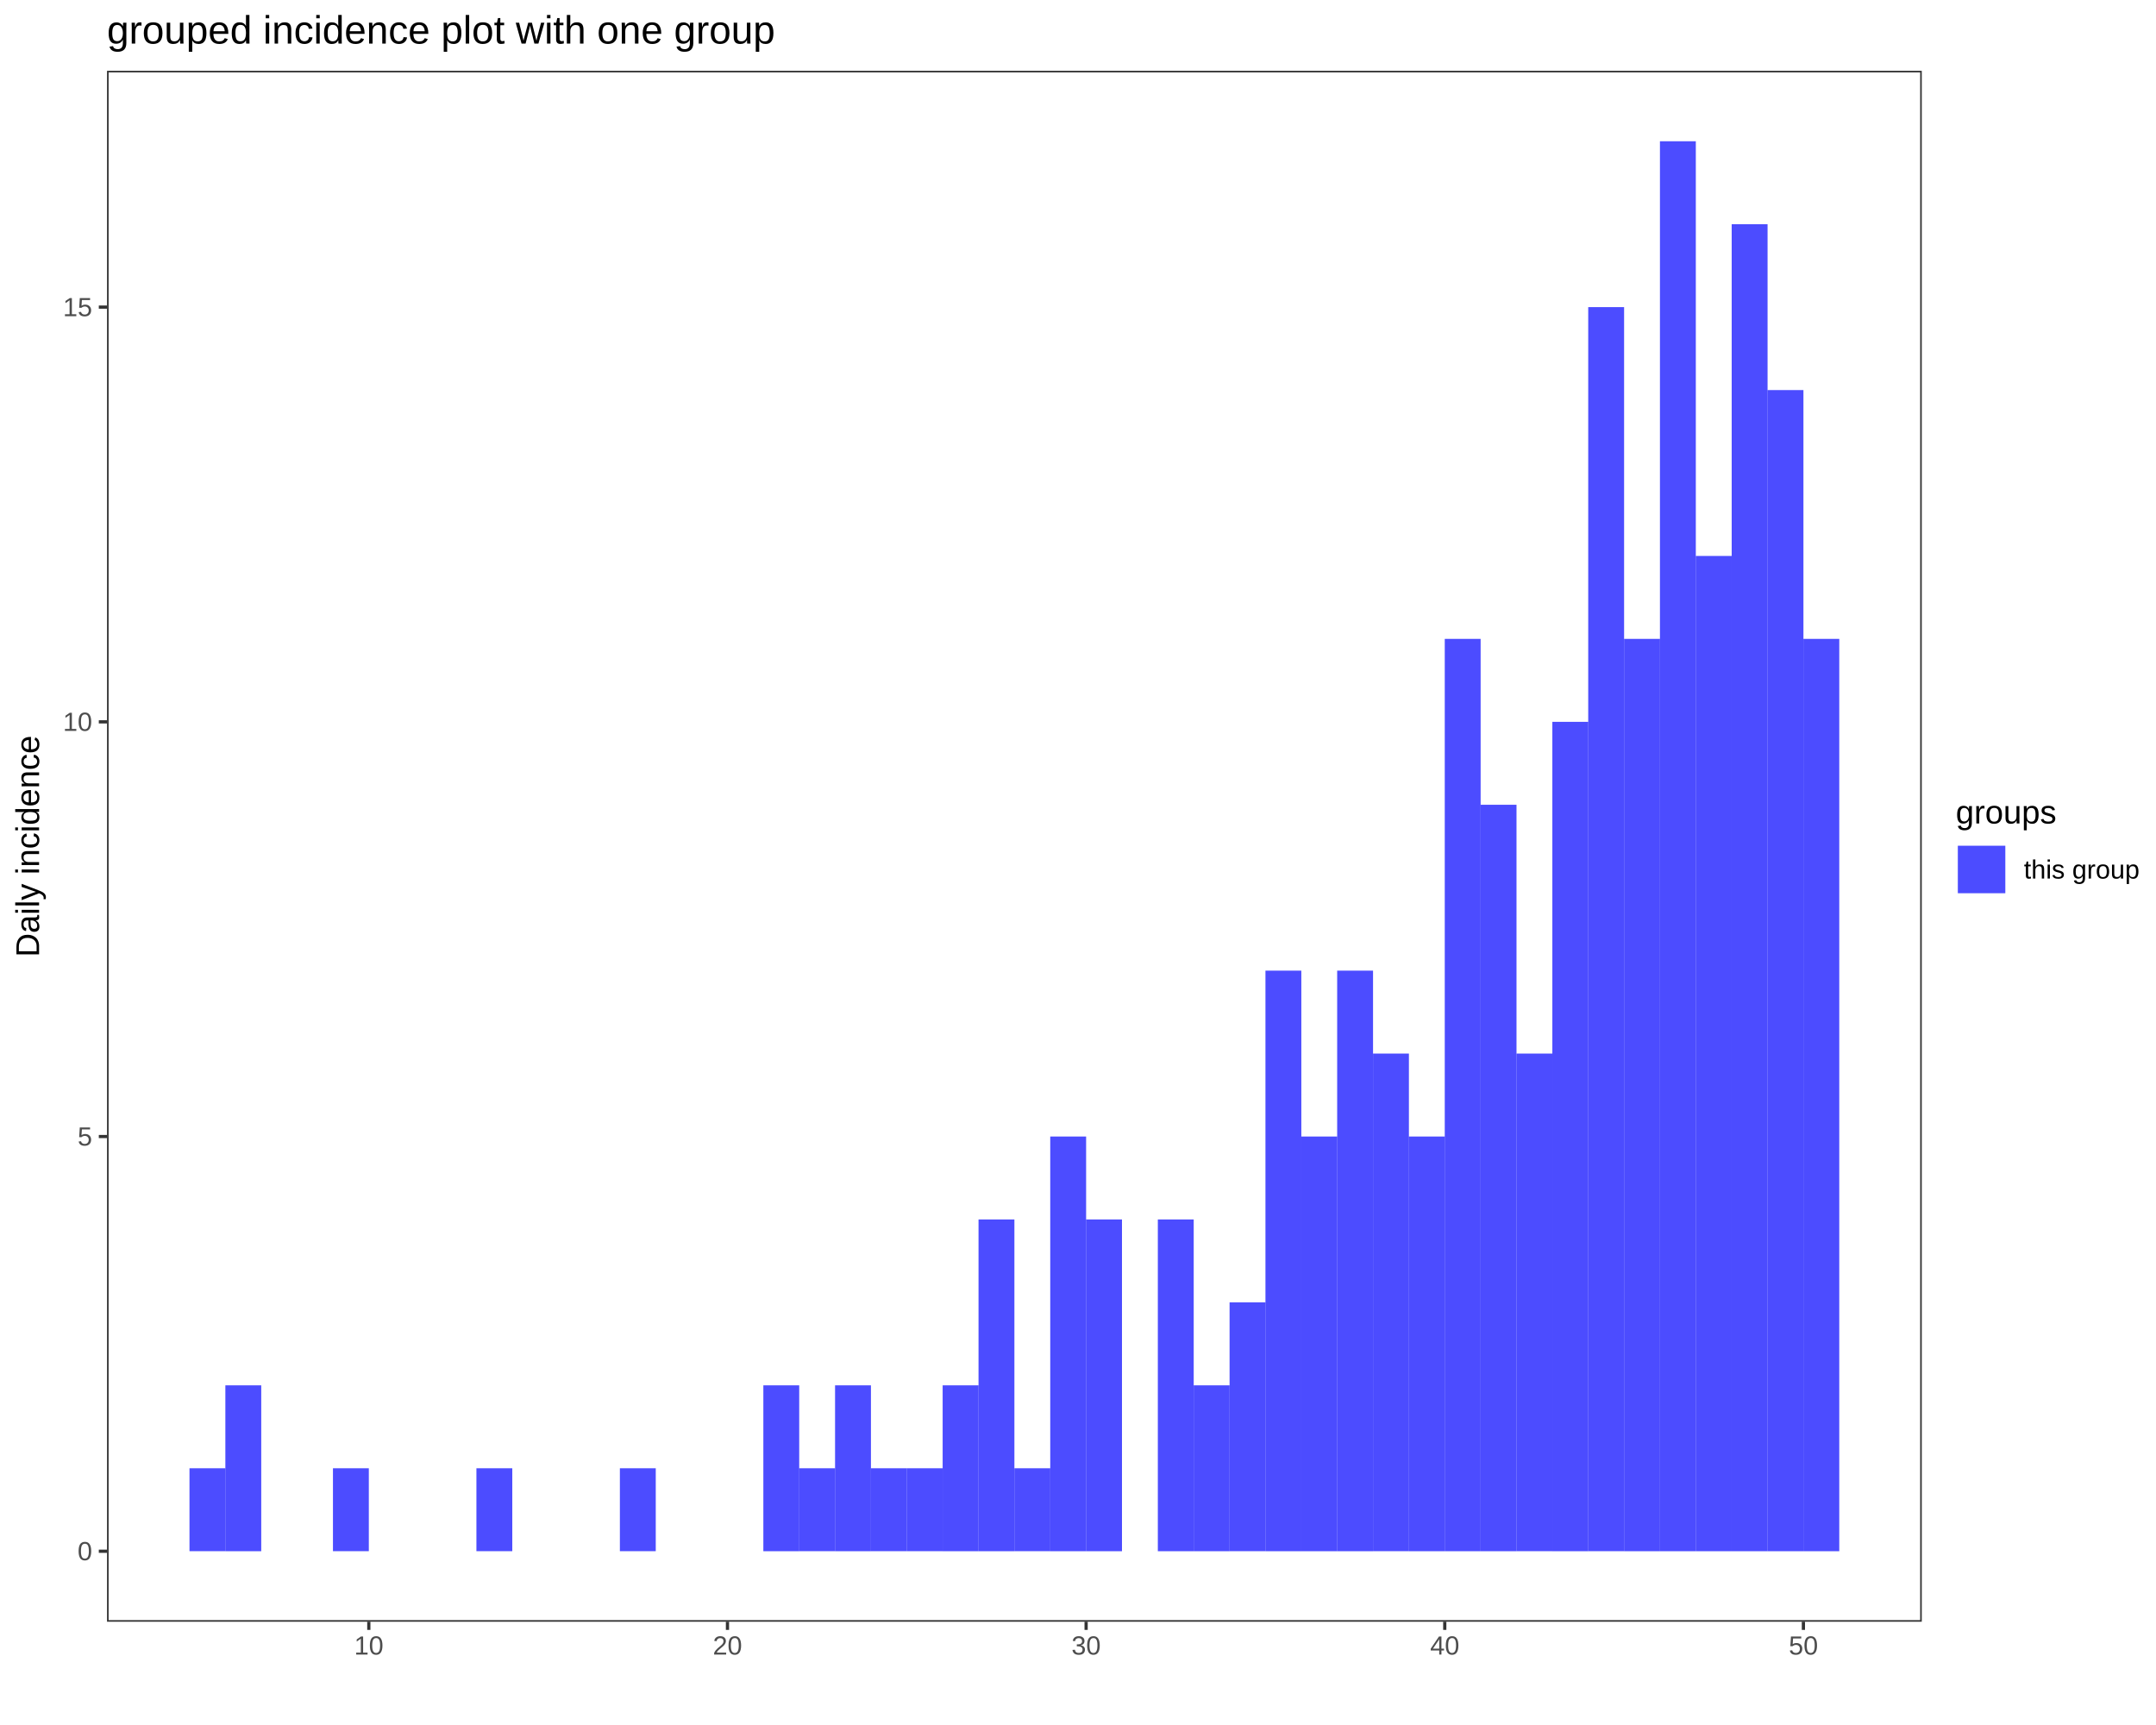
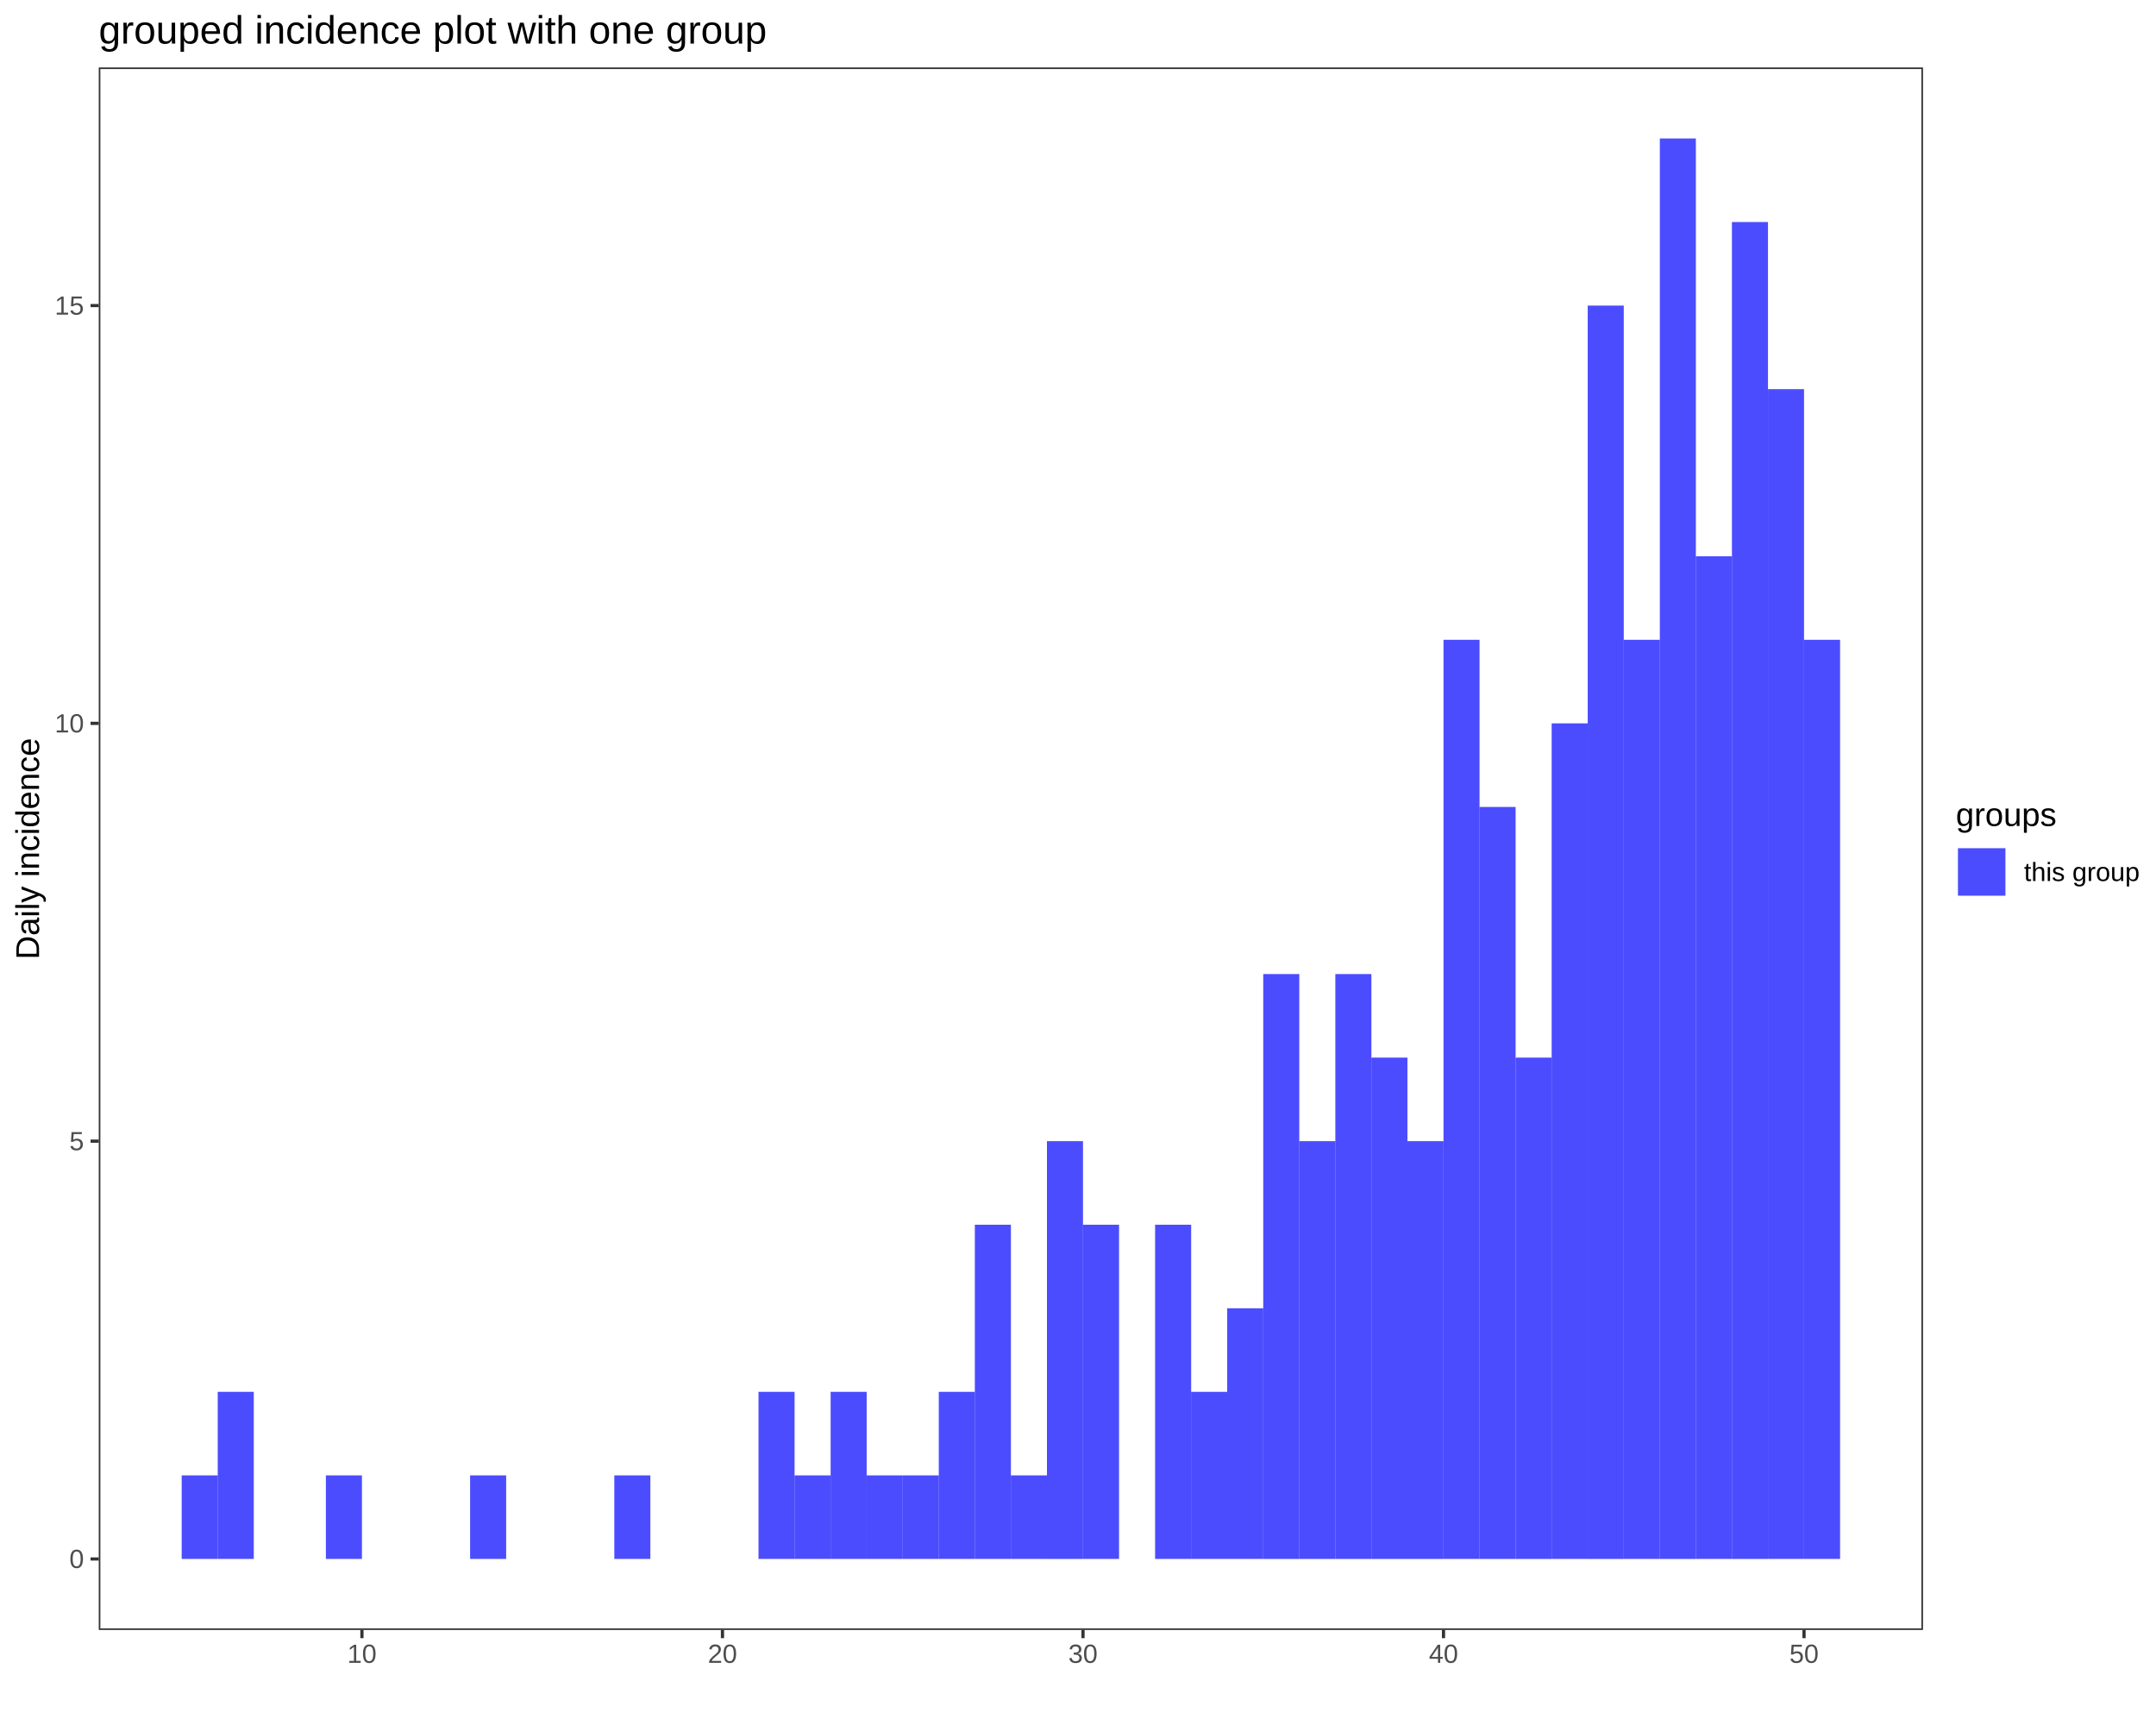
<svg xmlns="http://www.w3.org/2000/svg" viewBox="0 0 720.00 576.00">
  <defs>
    <style type="text/css">
-     line, polyline, path, rect, circle {
+     line, polyline, polygon, path, rect, circle {
      fill: none;
      stroke: #000000;
      stroke-linecap: round;
      stroke-linejoin: round;
      stroke-miterlimit: 10.00;
    }
  </style>
  </defs>
  <rect width="100%" height="100%" style="stroke: none; fill: #FFFFFF;" />
  <rect x="0.00" y="0.00" width="720.00" height="576.00" style="stroke-width: 1.07; stroke: #FFFFFF; fill: #FFFFFF;" />
  <defs>
-     <clipPath id="cpMzUuNzM2OHw2NDEuNzc2fDU0MS41MDd8MjMuNjI2NQ==">
-       <rect x="35.74" y="23.63" width="606.04" height="517.88" />
+     <clipPath id="cpMzIuOTh8NjQyLjE5fDU0NC4yN3wyMi41Mg==">
+       <rect x="32.98" y="22.52" width="609.21" height="521.75" />
    </clipPath>
  </defs>
-   <rect x="35.74" y="23.63" width="606.04" height="517.88" style="stroke-width: 1.07; stroke: none; fill: #FFFFFF;" clip-path="url(#cpMzUuNzM2OHw2NDEuNzc2fDU0MS41MDd8MjMuNjI2NQ==)" />
-   <rect x="63.28" y="490.27" width="11.98" height="27.69" style="stroke-width: 1.07; stroke: none; stroke-linecap: butt; fill: #0000FF; fill-opacity: 0.70;" clip-path="url(#cpMzUuNzM2OHw2NDEuNzc2fDU0MS41MDd8MjMuNjI2NQ==)" />
-   <rect x="75.26" y="462.58" width="11.98" height="55.39" style="stroke-width: 1.07; stroke: none; stroke-linecap: butt; fill: #0000FF; fill-opacity: 0.70;" clip-path="url(#cpMzUuNzM2OHw2NDEuNzc2fDU0MS41MDd8MjMuNjI2NQ==)" />
-   <rect x="87.24" y="517.97" width="11.98" height="0.00" style="stroke-width: 1.07; stroke: none; stroke-linecap: butt; fill: #0000FF; fill-opacity: 0.70;" clip-path="url(#cpMzUuNzM2OHw2NDEuNzc2fDU0MS41MDd8MjMuNjI2NQ==)" />
-   <rect x="99.22" y="517.97" width="11.98" height="0.00" style="stroke-width: 1.07; stroke: none; stroke-linecap: butt; fill: #0000FF; fill-opacity: 0.70;" clip-path="url(#cpMzUuNzM2OHw2NDEuNzc2fDU0MS41MDd8MjMuNjI2NQ==)" />
-   <rect x="111.19" y="490.27" width="11.98" height="27.69" style="stroke-width: 1.07; stroke: none; stroke-linecap: butt; fill: #0000FF; fill-opacity: 0.70;" clip-path="url(#cpMzUuNzM2OHw2NDEuNzc2fDU0MS41MDd8MjMuNjI2NQ==)" />
-   <rect x="123.17" y="517.97" width="11.98" height="0.00" style="stroke-width: 1.07; stroke: none; stroke-linecap: butt; fill: #0000FF; fill-opacity: 0.70;" clip-path="url(#cpMzUuNzM2OHw2NDEuNzc2fDU0MS41MDd8MjMuNjI2NQ==)" />
-   <rect x="135.15" y="517.97" width="11.98" height="0.00" style="stroke-width: 1.07; stroke: none; stroke-linecap: butt; fill: #0000FF; fill-opacity: 0.70;" clip-path="url(#cpMzUuNzM2OHw2NDEuNzc2fDU0MS41MDd8MjMuNjI2NQ==)" />
-   <rect x="147.12" y="517.97" width="11.98" height="0.00" style="stroke-width: 1.07; stroke: none; stroke-linecap: butt; fill: #0000FF; fill-opacity: 0.70;" clip-path="url(#cpMzUuNzM2OHw2NDEuNzc2fDU0MS41MDd8MjMuNjI2NQ==)" />
-   <rect x="159.10" y="490.27" width="11.98" height="27.69" style="stroke-width: 1.07; stroke: none; stroke-linecap: butt; fill: #0000FF; fill-opacity: 0.70;" clip-path="url(#cpMzUuNzM2OHw2NDEuNzc2fDU0MS41MDd8MjMuNjI2NQ==)" />
-   <rect x="171.08" y="517.97" width="11.98" height="0.00" style="stroke-width: 1.07; stroke: none; stroke-linecap: butt; fill: #0000FF; fill-opacity: 0.70;" clip-path="url(#cpMzUuNzM2OHw2NDEuNzc2fDU0MS41MDd8MjMuNjI2NQ==)" />
-   <rect x="183.05" y="517.97" width="11.98" height="0.00" style="stroke-width: 1.07; stroke: none; stroke-linecap: butt; fill: #0000FF; fill-opacity: 0.70;" clip-path="url(#cpMzUuNzM2OHw2NDEuNzc2fDU0MS41MDd8MjMuNjI2NQ==)" />
-   <rect x="195.03" y="517.97" width="11.98" height="0.00" style="stroke-width: 1.07; stroke: none; stroke-linecap: butt; fill: #0000FF; fill-opacity: 0.70;" clip-path="url(#cpMzUuNzM2OHw2NDEuNzc2fDU0MS41MDd8MjMuNjI2NQ==)" />
-   <rect x="207.01" y="490.27" width="11.98" height="27.69" style="stroke-width: 1.07; stroke: none; stroke-linecap: butt; fill: #0000FF; fill-opacity: 0.70;" clip-path="url(#cpMzUuNzM2OHw2NDEuNzc2fDU0MS41MDd8MjMuNjI2NQ==)" />
-   <rect x="218.99" y="517.97" width="11.98" height="0.00" style="stroke-width: 1.07; stroke: none; stroke-linecap: butt; fill: #0000FF; fill-opacity: 0.70;" clip-path="url(#cpMzUuNzM2OHw2NDEuNzc2fDU0MS41MDd8MjMuNjI2NQ==)" />
-   <rect x="230.96" y="517.97" width="11.98" height="0.00" style="stroke-width: 1.07; stroke: none; stroke-linecap: butt; fill: #0000FF; fill-opacity: 0.70;" clip-path="url(#cpMzUuNzM2OHw2NDEuNzc2fDU0MS41MDd8MjMuNjI2NQ==)" />
-   <rect x="242.94" y="517.97" width="11.98" height="0.00" style="stroke-width: 1.07; stroke: none; stroke-linecap: butt; fill: #0000FF; fill-opacity: 0.70;" clip-path="url(#cpMzUuNzM2OHw2NDEuNzc2fDU0MS41MDd8MjMuNjI2NQ==)" />
-   <rect x="254.92" y="462.58" width="11.98" height="55.39" style="stroke-width: 1.07; stroke: none; stroke-linecap: butt; fill: #0000FF; fill-opacity: 0.70;" clip-path="url(#cpMzUuNzM2OHw2NDEuNzc2fDU0MS41MDd8MjMuNjI2NQ==)" />
-   <rect x="266.89" y="490.27" width="11.98" height="27.69" style="stroke-width: 1.07; stroke: none; stroke-linecap: butt; fill: #0000FF; fill-opacity: 0.70;" clip-path="url(#cpMzUuNzM2OHw2NDEuNzc2fDU0MS41MDd8MjMuNjI2NQ==)" />
-   <rect x="278.87" y="462.58" width="11.98" height="55.39" style="stroke-width: 1.07; stroke: none; stroke-linecap: butt; fill: #0000FF; fill-opacity: 0.70;" clip-path="url(#cpMzUuNzM2OHw2NDEuNzc2fDU0MS41MDd8MjMuNjI2NQ==)" />
-   <rect x="290.85" y="490.27" width="11.98" height="27.69" style="stroke-width: 1.07; stroke: none; stroke-linecap: butt; fill: #0000FF; fill-opacity: 0.70;" clip-path="url(#cpMzUuNzM2OHw2NDEuNzc2fDU0MS41MDd8MjMuNjI2NQ==)" />
-   <rect x="302.83" y="490.27" width="11.98" height="27.69" style="stroke-width: 1.07; stroke: none; stroke-linecap: butt; fill: #0000FF; fill-opacity: 0.70;" clip-path="url(#cpMzUuNzM2OHw2NDEuNzc2fDU0MS41MDd8MjMuNjI2NQ==)" />
-   <rect x="314.80" y="462.58" width="11.98" height="55.39" style="stroke-width: 1.07; stroke: none; stroke-linecap: butt; fill: #0000FF; fill-opacity: 0.70;" clip-path="url(#cpMzUuNzM2OHw2NDEuNzc2fDU0MS41MDd8MjMuNjI2NQ==)" />
-   <rect x="326.78" y="407.19" width="11.98" height="110.78" style="stroke-width: 1.07; stroke: none; stroke-linecap: butt; fill: #0000FF; fill-opacity: 0.70;" clip-path="url(#cpMzUuNzM2OHw2NDEuNzc2fDU0MS41MDd8MjMuNjI2NQ==)" />
-   <rect x="338.76" y="490.27" width="11.98" height="27.69" style="stroke-width: 1.07; stroke: none; stroke-linecap: butt; fill: #0000FF; fill-opacity: 0.70;" clip-path="url(#cpMzUuNzM2OHw2NDEuNzc2fDU0MS41MDd8MjMuNjI2NQ==)" />
-   <rect x="350.73" y="379.50" width="11.98" height="138.47" style="stroke-width: 1.07; stroke: none; stroke-linecap: butt; fill: #0000FF; fill-opacity: 0.70;" clip-path="url(#cpMzUuNzM2OHw2NDEuNzc2fDU0MS41MDd8MjMuNjI2NQ==)" />
-   <rect x="362.71" y="407.19" width="11.98" height="110.78" style="stroke-width: 1.07; stroke: none; stroke-linecap: butt; fill: #0000FF; fill-opacity: 0.70;" clip-path="url(#cpMzUuNzM2OHw2NDEuNzc2fDU0MS41MDd8MjMuNjI2NQ==)" />
-   <rect x="374.69" y="517.97" width="11.98" height="0.00" style="stroke-width: 1.07; stroke: none; stroke-linecap: butt; fill: #0000FF; fill-opacity: 0.70;" clip-path="url(#cpMzUuNzM2OHw2NDEuNzc2fDU0MS41MDd8MjMuNjI2NQ==)" />
-   <rect x="386.66" y="407.19" width="11.98" height="110.78" style="stroke-width: 1.07; stroke: none; stroke-linecap: butt; fill: #0000FF; fill-opacity: 0.70;" clip-path="url(#cpMzUuNzM2OHw2NDEuNzc2fDU0MS41MDd8MjMuNjI2NQ==)" />
-   <rect x="398.64" y="462.58" width="11.98" height="55.39" style="stroke-width: 1.07; stroke: none; stroke-linecap: butt; fill: #0000FF; fill-opacity: 0.70;" clip-path="url(#cpMzUuNzM2OHw2NDEuNzc2fDU0MS41MDd8MjMuNjI2NQ==)" />
-   <rect x="410.62" y="434.88" width="11.98" height="83.08" style="stroke-width: 1.07; stroke: none; stroke-linecap: butt; fill: #0000FF; fill-opacity: 0.70;" clip-path="url(#cpMzUuNzM2OHw2NDEuNzc2fDU0MS41MDd8MjMuNjI2NQ==)" />
-   <rect x="422.60" y="324.11" width="11.98" height="193.86" style="stroke-width: 1.07; stroke: none; stroke-linecap: butt; fill: #0000FF; fill-opacity: 0.70;" clip-path="url(#cpMzUuNzM2OHw2NDEuNzc2fDU0MS41MDd8MjMuNjI2NQ==)" />
-   <rect x="434.57" y="379.50" width="11.98" height="138.47" style="stroke-width: 1.07; stroke: none; stroke-linecap: butt; fill: #0000FF; fill-opacity: 0.70;" clip-path="url(#cpMzUuNzM2OHw2NDEuNzc2fDU0MS41MDd8MjMuNjI2NQ==)" />
-   <rect x="446.55" y="324.11" width="11.98" height="193.86" style="stroke-width: 1.07; stroke: none; stroke-linecap: butt; fill: #0000FF; fill-opacity: 0.70;" clip-path="url(#cpMzUuNzM2OHw2NDEuNzc2fDU0MS41MDd8MjMuNjI2NQ==)" />
-   <rect x="458.53" y="351.80" width="11.98" height="166.16" style="stroke-width: 1.07; stroke: none; stroke-linecap: butt; fill: #0000FF; fill-opacity: 0.70;" clip-path="url(#cpMzUuNzM2OHw2NDEuNzc2fDU0MS41MDd8MjMuNjI2NQ==)" />
-   <rect x="470.50" y="379.50" width="11.98" height="138.47" style="stroke-width: 1.07; stroke: none; stroke-linecap: butt; fill: #0000FF; fill-opacity: 0.70;" clip-path="url(#cpMzUuNzM2OHw2NDEuNzc2fDU0MS41MDd8MjMuNjI2NQ==)" />
-   <rect x="482.48" y="213.33" width="11.98" height="304.64" style="stroke-width: 1.07; stroke: none; stroke-linecap: butt; fill: #0000FF; fill-opacity: 0.70;" clip-path="url(#cpMzUuNzM2OHw2NDEuNzc2fDU0MS41MDd8MjMuNjI2NQ==)" />
-   <rect x="494.46" y="268.72" width="11.98" height="249.25" style="stroke-width: 1.07; stroke: none; stroke-linecap: butt; fill: #0000FF; fill-opacity: 0.70;" clip-path="url(#cpMzUuNzM2OHw2NDEuNzc2fDU0MS41MDd8MjMuNjI2NQ==)" />
-   <rect x="506.44" y="351.80" width="11.98" height="166.16" style="stroke-width: 1.07; stroke: none; stroke-linecap: butt; fill: #0000FF; fill-opacity: 0.70;" clip-path="url(#cpMzUuNzM2OHw2NDEuNzc2fDU0MS41MDd8MjMuNjI2NQ==)" />
-   <rect x="518.41" y="241.03" width="11.98" height="276.94" style="stroke-width: 1.07; stroke: none; stroke-linecap: butt; fill: #0000FF; fill-opacity: 0.70;" clip-path="url(#cpMzUuNzM2OHw2NDEuNzc2fDU0MS41MDd8MjMuNjI2NQ==)" />
-   <rect x="530.39" y="102.55" width="11.98" height="415.41" style="stroke-width: 1.07; stroke: none; stroke-linecap: butt; fill: #0000FF; fill-opacity: 0.70;" clip-path="url(#cpMzUuNzM2OHw2NDEuNzc2fDU0MS41MDd8MjMuNjI2NQ==)" />
-   <rect x="542.37" y="213.33" width="11.98" height="304.64" style="stroke-width: 1.07; stroke: none; stroke-linecap: butt; fill: #0000FF; fill-opacity: 0.70;" clip-path="url(#cpMzUuNzM2OHw2NDEuNzc2fDU0MS41MDd8MjMuNjI2NQ==)" />
-   <rect x="554.34" y="47.17" width="11.98" height="470.80" style="stroke-width: 1.07; stroke: none; stroke-linecap: butt; fill: #0000FF; fill-opacity: 0.70;" clip-path="url(#cpMzUuNzM2OHw2NDEuNzc2fDU0MS41MDd8MjMuNjI2NQ==)" />
-   <rect x="566.32" y="185.64" width="11.98" height="332.33" style="stroke-width: 1.07; stroke: none; stroke-linecap: butt; fill: #0000FF; fill-opacity: 0.70;" clip-path="url(#cpMzUuNzM2OHw2NDEuNzc2fDU0MS41MDd8MjMuNjI2NQ==)" />
-   <rect x="578.30" y="74.86" width="11.98" height="443.11" style="stroke-width: 1.07; stroke: none; stroke-linecap: butt; fill: #0000FF; fill-opacity: 0.70;" clip-path="url(#cpMzUuNzM2OHw2NDEuNzc2fDU0MS41MDd8MjMuNjI2NQ==)" />
-   <rect x="590.28" y="130.25" width="11.98" height="387.72" style="stroke-width: 1.07; stroke: none; stroke-linecap: butt; fill: #0000FF; fill-opacity: 0.70;" clip-path="url(#cpMzUuNzM2OHw2NDEuNzc2fDU0MS41MDd8MjMuNjI2NQ==)" />
-   <rect x="602.25" y="213.33" width="11.98" height="304.64" style="stroke-width: 1.07; stroke: none; stroke-linecap: butt; fill: #0000FF; fill-opacity: 0.70;" clip-path="url(#cpMzUuNzM2OHw2NDEuNzc2fDU0MS41MDd8MjMuNjI2NQ==)" />
-   <rect x="35.74" y="23.63" width="606.04" height="517.88" style="stroke-width: 1.07; stroke: #333333;" clip-path="url(#cpMzUuNzM2OHw2NDEuNzc2fDU0MS41MDd8MjMuNjI2NQ==)" />
+   <rect x="32.98" y="22.52" width="609.21" height="521.75" style="stroke-width: 1.07; stroke: none; fill: #FFFFFF;" clip-path="url(#cpMzIuOTh8NjQyLjE5fDU0NC4yN3wyMi41Mg==)" />
+   <rect x="60.67" y="492.65" width="12.04" height="27.90" style="stroke-width: 1.07; stroke: none; stroke-linecap: butt; fill: #0000FF; fill-opacity: 0.70;" clip-path="url(#cpMzIuOTh8NjQyLjE5fDU0NC4yN3wyMi41Mg==)" />
+   <rect x="72.71" y="464.75" width="12.04" height="55.80" style="stroke-width: 1.07; stroke: none; stroke-linecap: butt; fill: #0000FF; fill-opacity: 0.70;" clip-path="url(#cpMzIuOTh8NjQyLjE5fDU0NC4yN3wyMi41Mg==)" />
+   <rect x="84.75" y="520.56" width="12.04" height="0.00" style="stroke-width: 1.07; stroke: none; stroke-linecap: butt; fill: #0000FF; fill-opacity: 0.70;" clip-path="url(#cpMzIuOTh8NjQyLjE5fDU0NC4yN3wyMi41Mg==)" />
+   <rect x="96.79" y="520.56" width="12.04" height="0.00" style="stroke-width: 1.07; stroke: none; stroke-linecap: butt; fill: #0000FF; fill-opacity: 0.70;" clip-path="url(#cpMzIuOTh8NjQyLjE5fDU0NC4yN3wyMi41Mg==)" />
+   <rect x="108.83" y="492.65" width="12.04" height="27.90" style="stroke-width: 1.07; stroke: none; stroke-linecap: butt; fill: #0000FF; fill-opacity: 0.70;" clip-path="url(#cpMzIuOTh8NjQyLjE5fDU0NC4yN3wyMi41Mg==)" />
+   <rect x="120.87" y="520.56" width="12.04" height="0.00" style="stroke-width: 1.07; stroke: none; stroke-linecap: butt; fill: #0000FF; fill-opacity: 0.70;" clip-path="url(#cpMzIuOTh8NjQyLjE5fDU0NC4yN3wyMi41Mg==)" />
+   <rect x="132.91" y="520.56" width="12.04" height="0.00" style="stroke-width: 1.07; stroke: none; stroke-linecap: butt; fill: #0000FF; fill-opacity: 0.70;" clip-path="url(#cpMzIuOTh8NjQyLjE5fDU0NC4yN3wyMi41Mg==)" />
+   <rect x="144.95" y="520.56" width="12.04" height="0.00" style="stroke-width: 1.07; stroke: none; stroke-linecap: butt; fill: #0000FF; fill-opacity: 0.70;" clip-path="url(#cpMzIuOTh8NjQyLjE5fDU0NC4yN3wyMi41Mg==)" />
+   <rect x="156.99" y="492.65" width="12.04" height="27.90" style="stroke-width: 1.07; stroke: none; stroke-linecap: butt; fill: #0000FF; fill-opacity: 0.70;" clip-path="url(#cpMzIuOTh8NjQyLjE5fDU0NC4yN3wyMi41Mg==)" />
+   <rect x="169.03" y="520.56" width="12.04" height="0.00" style="stroke-width: 1.07; stroke: none; stroke-linecap: butt; fill: #0000FF; fill-opacity: 0.70;" clip-path="url(#cpMzIuOTh8NjQyLjE5fDU0NC4yN3wyMi41Mg==)" />
+   <rect x="181.07" y="520.56" width="12.04" height="0.00" style="stroke-width: 1.07; stroke: none; stroke-linecap: butt; fill: #0000FF; fill-opacity: 0.70;" clip-path="url(#cpMzIuOTh8NjQyLjE5fDU0NC4yN3wyMi41Mg==)" />
+   <rect x="193.11" y="520.56" width="12.04" height="0.00" style="stroke-width: 1.07; stroke: none; stroke-linecap: butt; fill: #0000FF; fill-opacity: 0.70;" clip-path="url(#cpMzIuOTh8NjQyLjE5fDU0NC4yN3wyMi41Mg==)" />
+   <rect x="205.15" y="492.65" width="12.04" height="27.90" style="stroke-width: 1.07; stroke: none; stroke-linecap: butt; fill: #0000FF; fill-opacity: 0.70;" clip-path="url(#cpMzIuOTh8NjQyLjE5fDU0NC4yN3wyMi41Mg==)" />
+   <rect x="217.19" y="520.56" width="12.04" height="0.00" style="stroke-width: 1.07; stroke: none; stroke-linecap: butt; fill: #0000FF; fill-opacity: 0.70;" clip-path="url(#cpMzIuOTh8NjQyLjE5fDU0NC4yN3wyMi41Mg==)" />
+   <rect x="229.23" y="520.56" width="12.04" height="0.00" style="stroke-width: 1.07; stroke: none; stroke-linecap: butt; fill: #0000FF; fill-opacity: 0.70;" clip-path="url(#cpMzIuOTh8NjQyLjE5fDU0NC4yN3wyMi41Mg==)" />
+   <rect x="241.27" y="520.56" width="12.04" height="0.00" style="stroke-width: 1.07; stroke: none; stroke-linecap: butt; fill: #0000FF; fill-opacity: 0.70;" clip-path="url(#cpMzIuOTh8NjQyLjE5fDU0NC4yN3wyMi41Mg==)" />
+   <rect x="253.31" y="464.75" width="12.04" height="55.80" style="stroke-width: 1.07; stroke: none; stroke-linecap: butt; fill: #0000FF; fill-opacity: 0.70;" clip-path="url(#cpMzIuOTh8NjQyLjE5fDU0NC4yN3wyMi41Mg==)" />
+   <rect x="265.35" y="492.65" width="12.04" height="27.90" style="stroke-width: 1.07; stroke: none; stroke-linecap: butt; fill: #0000FF; fill-opacity: 0.70;" clip-path="url(#cpMzIuOTh8NjQyLjE5fDU0NC4yN3wyMi41Mg==)" />
+   <rect x="277.39" y="464.75" width="12.04" height="55.80" style="stroke-width: 1.07; stroke: none; stroke-linecap: butt; fill: #0000FF; fill-opacity: 0.70;" clip-path="url(#cpMzIuOTh8NjQyLjE5fDU0NC4yN3wyMi41Mg==)" />
+   <rect x="289.43" y="492.65" width="12.04" height="27.90" style="stroke-width: 1.07; stroke: none; stroke-linecap: butt; fill: #0000FF; fill-opacity: 0.70;" clip-path="url(#cpMzIuOTh8NjQyLjE5fDU0NC4yN3wyMi41Mg==)" />
+   <rect x="301.47" y="492.65" width="12.04" height="27.90" style="stroke-width: 1.07; stroke: none; stroke-linecap: butt; fill: #0000FF; fill-opacity: 0.70;" clip-path="url(#cpMzIuOTh8NjQyLjE5fDU0NC4yN3wyMi41Mg==)" />
+   <rect x="313.51" y="464.75" width="12.04" height="55.80" style="stroke-width: 1.07; stroke: none; stroke-linecap: butt; fill: #0000FF; fill-opacity: 0.70;" clip-path="url(#cpMzIuOTh8NjQyLjE5fDU0NC4yN3wyMi41Mg==)" />
+   <rect x="325.55" y="408.95" width="12.04" height="111.60" style="stroke-width: 1.07; stroke: none; stroke-linecap: butt; fill: #0000FF; fill-opacity: 0.70;" clip-path="url(#cpMzIuOTh8NjQyLjE5fDU0NC4yN3wyMi41Mg==)" />
+   <rect x="337.59" y="492.65" width="12.04" height="27.90" style="stroke-width: 1.07; stroke: none; stroke-linecap: butt; fill: #0000FF; fill-opacity: 0.70;" clip-path="url(#cpMzIuOTh8NjQyLjE5fDU0NC4yN3wyMi41Mg==)" />
+   <rect x="349.63" y="381.05" width="12.04" height="139.51" style="stroke-width: 1.07; stroke: none; stroke-linecap: butt; fill: #0000FF; fill-opacity: 0.70;" clip-path="url(#cpMzIuOTh8NjQyLjE5fDU0NC4yN3wyMi41Mg==)" />
+   <rect x="361.67" y="408.95" width="12.04" height="111.60" style="stroke-width: 1.07; stroke: none; stroke-linecap: butt; fill: #0000FF; fill-opacity: 0.70;" clip-path="url(#cpMzIuOTh8NjQyLjE5fDU0NC4yN3wyMi41Mg==)" />
+   <rect x="373.71" y="520.56" width="12.04" height="0.00" style="stroke-width: 1.07; stroke: none; stroke-linecap: butt; fill: #0000FF; fill-opacity: 0.70;" clip-path="url(#cpMzIuOTh8NjQyLjE5fDU0NC4yN3wyMi41Mg==)" />
+   <rect x="385.75" y="408.95" width="12.04" height="111.60" style="stroke-width: 1.07; stroke: none; stroke-linecap: butt; fill: #0000FF; fill-opacity: 0.70;" clip-path="url(#cpMzIuOTh8NjQyLjE5fDU0NC4yN3wyMi41Mg==)" />
+   <rect x="397.78" y="464.75" width="12.04" height="55.80" style="stroke-width: 1.07; stroke: none; stroke-linecap: butt; fill: #0000FF; fill-opacity: 0.70;" clip-path="url(#cpMzIuOTh8NjQyLjE5fDU0NC4yN3wyMi41Mg==)" />
+   <rect x="409.82" y="436.85" width="12.04" height="83.70" style="stroke-width: 1.07; stroke: none; stroke-linecap: butt; fill: #0000FF; fill-opacity: 0.70;" clip-path="url(#cpMzIuOTh8NjQyLjE5fDU0NC4yN3wyMi41Mg==)" />
+   <rect x="421.86" y="325.25" width="12.04" height="195.31" style="stroke-width: 1.07; stroke: none; stroke-linecap: butt; fill: #0000FF; fill-opacity: 0.70;" clip-path="url(#cpMzIuOTh8NjQyLjE5fDU0NC4yN3wyMi41Mg==)" />
+   <rect x="433.90" y="381.05" width="12.04" height="139.51" style="stroke-width: 1.07; stroke: none; stroke-linecap: butt; fill: #0000FF; fill-opacity: 0.70;" clip-path="url(#cpMzIuOTh8NjQyLjE5fDU0NC4yN3wyMi41Mg==)" />
+   <rect x="445.94" y="325.25" width="12.04" height="195.31" style="stroke-width: 1.07; stroke: none; stroke-linecap: butt; fill: #0000FF; fill-opacity: 0.70;" clip-path="url(#cpMzIuOTh8NjQyLjE5fDU0NC4yN3wyMi41Mg==)" />
+   <rect x="457.98" y="353.15" width="12.04" height="167.41" style="stroke-width: 1.07; stroke: none; stroke-linecap: butt; fill: #0000FF; fill-opacity: 0.70;" clip-path="url(#cpMzIuOTh8NjQyLjE5fDU0NC4yN3wyMi41Mg==)" />
+   <rect x="470.02" y="381.05" width="12.04" height="139.51" style="stroke-width: 1.07; stroke: none; stroke-linecap: butt; fill: #0000FF; fill-opacity: 0.70;" clip-path="url(#cpMzIuOTh8NjQyLjE5fDU0NC4yN3wyMi41Mg==)" />
+   <rect x="482.06" y="213.64" width="12.04" height="306.91" style="stroke-width: 1.07; stroke: none; stroke-linecap: butt; fill: #0000FF; fill-opacity: 0.70;" clip-path="url(#cpMzIuOTh8NjQyLjE5fDU0NC4yN3wyMi41Mg==)" />
+   <rect x="494.10" y="269.45" width="12.04" height="251.11" style="stroke-width: 1.07; stroke: none; stroke-linecap: butt; fill: #0000FF; fill-opacity: 0.70;" clip-path="url(#cpMzIuOTh8NjQyLjE5fDU0NC4yN3wyMi41Mg==)" />
+   <rect x="506.14" y="353.15" width="12.04" height="167.41" style="stroke-width: 1.07; stroke: none; stroke-linecap: butt; fill: #0000FF; fill-opacity: 0.70;" clip-path="url(#cpMzIuOTh8NjQyLjE5fDU0NC4yN3wyMi41Mg==)" />
+   <rect x="518.18" y="241.54" width="12.04" height="279.01" style="stroke-width: 1.07; stroke: none; stroke-linecap: butt; fill: #0000FF; fill-opacity: 0.70;" clip-path="url(#cpMzIuOTh8NjQyLjE5fDU0NC4yN3wyMi41Mg==)" />
+   <rect x="530.22" y="102.04" width="12.04" height="418.52" style="stroke-width: 1.07; stroke: none; stroke-linecap: butt; fill: #0000FF; fill-opacity: 0.70;" clip-path="url(#cpMzIuOTh8NjQyLjE5fDU0NC4yN3wyMi41Mg==)" />
+   <rect x="542.26" y="213.64" width="12.04" height="306.91" style="stroke-width: 1.07; stroke: none; stroke-linecap: butt; fill: #0000FF; fill-opacity: 0.70;" clip-path="url(#cpMzIuOTh8NjQyLjE5fDU0NC4yN3wyMi41Mg==)" />
+   <rect x="554.30" y="46.24" width="12.04" height="474.32" style="stroke-width: 1.07; stroke: none; stroke-linecap: butt; fill: #0000FF; fill-opacity: 0.70;" clip-path="url(#cpMzIuOTh8NjQyLjE5fDU0NC4yN3wyMi41Mg==)" />
+   <rect x="566.34" y="185.74" width="12.04" height="334.81" style="stroke-width: 1.07; stroke: none; stroke-linecap: butt; fill: #0000FF; fill-opacity: 0.70;" clip-path="url(#cpMzIuOTh8NjQyLjE5fDU0NC4yN3wyMi41Mg==)" />
+   <rect x="578.38" y="74.14" width="12.04" height="446.42" style="stroke-width: 1.07; stroke: none; stroke-linecap: butt; fill: #0000FF; fill-opacity: 0.70;" clip-path="url(#cpMzIuOTh8NjQyLjE5fDU0NC4yN3wyMi41Mg==)" />
+   <rect x="590.42" y="129.94" width="12.04" height="390.61" style="stroke-width: 1.07; stroke: none; stroke-linecap: butt; fill: #0000FF; fill-opacity: 0.70;" clip-path="url(#cpMzIuOTh8NjQyLjE5fDU0NC4yN3wyMi41Mg==)" />
+   <rect x="602.46" y="213.64" width="12.04" height="306.91" style="stroke-width: 1.07; stroke: none; stroke-linecap: butt; fill: #0000FF; fill-opacity: 0.70;" clip-path="url(#cpMzIuOTh8NjQyLjE5fDU0NC4yN3wyMi41Mg==)" />
+   <rect x="32.98" y="22.52" width="609.21" height="521.75" style="stroke-width: 1.07; stroke: #333333;" clip-path="url(#cpMzIuOTh8NjQyLjE5fDU0NC4yN3wyMi41Mg==)" />
  <defs>
-     <clipPath id="cpMHw3MjB8NTc2fDA=">
+     <clipPath id="cpMC4wMHw3MjAuMDB8NTc2LjAwfDAuMDA=">
      <rect x="0.00" y="0.00" width="720.00" height="576.00" />
    </clipPath>
  </defs>
-   <g clip-path="url(#cpMHw3MjB8NTc2fDA=)">
-     <text x="25.91" y="520.99" style="font-size: 8.80px; fill: #4D4D4D; font-family: Liberation Sans;" textLength="4.89px" lengthAdjust="spacingAndGlyphs">0</text>
+   <g clip-path="url(#cpMC4wMHw3MjAuMDB8NTc2LjAwfDAuMDA=)">
+     <text x="23.16" y="523.58" style="font-size: 8.80px; fill: #4D4D4D; font-family: Liberation Sans;" textLength="4.89px" lengthAdjust="spacingAndGlyphs">0</text>
  </g>
-   <g clip-path="url(#cpMHw3MjB8NTc2fDA=)">
-     <text x="25.91" y="382.52" style="font-size: 8.80px; fill: #4D4D4D; font-family: Liberation Sans;" textLength="4.89px" lengthAdjust="spacingAndGlyphs">5</text>
+   <g clip-path="url(#cpMC4wMHw3MjAuMDB8NTc2LjAwfDAuMDA=)">
+     <text x="23.16" y="384.07" style="font-size: 8.80px; fill: #4D4D4D; font-family: Liberation Sans;" textLength="4.89px" lengthAdjust="spacingAndGlyphs">5</text>
  </g>
-   <g clip-path="url(#cpMHw3MjB8NTc2fDA=)">
-     <text x="21.02" y="244.05" style="font-size: 8.80px; fill: #4D4D4D; font-family: Liberation Sans;" textLength="9.79px" lengthAdjust="spacingAndGlyphs">10</text>
+   <g clip-path="url(#cpMC4wMHw3MjAuMDB8NTc2LjAwfDAuMDA=)">
+     <text x="18.27" y="244.57" style="font-size: 8.80px; fill: #4D4D4D; font-family: Liberation Sans;" textLength="9.78px" lengthAdjust="spacingAndGlyphs">10</text>
  </g>
-   <g clip-path="url(#cpMHw3MjB8NTc2fDA=)">
-     <text x="21.02" y="105.58" style="font-size: 8.80px; fill: #4D4D4D; font-family: Liberation Sans;" textLength="9.79px" lengthAdjust="spacingAndGlyphs">15</text>
+   <g clip-path="url(#cpMC4wMHw3MjAuMDB8NTc2LjAwfDAuMDA=)">
+     <text x="18.27" y="105.06" style="font-size: 8.80px; fill: #4D4D4D; font-family: Liberation Sans;" textLength="9.78px" lengthAdjust="spacingAndGlyphs">15</text>
  </g>
-   <polyline points="33.00,517.97 35.74,517.97 " style="stroke-width: 1.07; stroke: #333333; stroke-linecap: butt;" clip-path="url(#cpMHw3MjB8NTc2fDA=)" />
-   <polyline points="33.00,379.50 35.74,379.50 " style="stroke-width: 1.07; stroke: #333333; stroke-linecap: butt;" clip-path="url(#cpMHw3MjB8NTc2fDA=)" />
-   <polyline points="33.00,241.03 35.74,241.03 " style="stroke-width: 1.07; stroke: #333333; stroke-linecap: butt;" clip-path="url(#cpMHw3MjB8NTc2fDA=)" />
-   <polyline points="33.00,102.55 35.74,102.55 " style="stroke-width: 1.07; stroke: #333333; stroke-linecap: butt;" clip-path="url(#cpMHw3MjB8NTc2fDA=)" />
-   <polyline points="123.17,544.25 123.17,541.51 " style="stroke-width: 1.07; stroke: #333333; stroke-linecap: butt;" clip-path="url(#cpMHw3MjB8NTc2fDA=)" />
-   <polyline points="242.94,544.25 242.94,541.51 " style="stroke-width: 1.07; stroke: #333333; stroke-linecap: butt;" clip-path="url(#cpMHw3MjB8NTc2fDA=)" />
-   <polyline points="362.71,544.25 362.71,541.51 " style="stroke-width: 1.07; stroke: #333333; stroke-linecap: butt;" clip-path="url(#cpMHw3MjB8NTc2fDA=)" />
-   <polyline points="482.48,544.25 482.48,541.51 " style="stroke-width: 1.07; stroke: #333333; stroke-linecap: butt;" clip-path="url(#cpMHw3MjB8NTc2fDA=)" />
-   <polyline points="602.25,544.25 602.25,541.51 " style="stroke-width: 1.07; stroke: #333333; stroke-linecap: butt;" clip-path="url(#cpMHw3MjB8NTc2fDA=)" />
-   <g clip-path="url(#cpMHw3MjB8NTc2fDA=)">
-     <text x="118.28" y="552.49" style="font-size: 8.80px; fill: #4D4D4D; font-family: Liberation Sans;" textLength="9.79px" lengthAdjust="spacingAndGlyphs">10</text>
+   <polyline points="30.24,520.56 32.98,520.56 " style="stroke-width: 1.07; stroke: #333333; stroke-linecap: butt;" clip-path="url(#cpMC4wMHw3MjAuMDB8NTc2LjAwfDAuMDA=)" />
+   <polyline points="30.24,381.05 32.98,381.05 " style="stroke-width: 1.07; stroke: #333333; stroke-linecap: butt;" clip-path="url(#cpMC4wMHw3MjAuMDB8NTc2LjAwfDAuMDA=)" />
+   <polyline points="30.24,241.54 32.98,241.54 " style="stroke-width: 1.07; stroke: #333333; stroke-linecap: butt;" clip-path="url(#cpMC4wMHw3MjAuMDB8NTc2LjAwfDAuMDA=)" />
+   <polyline points="30.24,102.04 32.98,102.04 " style="stroke-width: 1.07; stroke: #333333; stroke-linecap: butt;" clip-path="url(#cpMC4wMHw3MjAuMDB8NTc2LjAwfDAuMDA=)" />
+   <polyline points="120.87,547.01 120.87,544.27 " style="stroke-width: 1.07; stroke: #333333; stroke-linecap: butt;" clip-path="url(#cpMC4wMHw3MjAuMDB8NTc2LjAwfDAuMDA=)" />
+   <polyline points="241.27,547.01 241.27,544.27 " style="stroke-width: 1.07; stroke: #333333; stroke-linecap: butt;" clip-path="url(#cpMC4wMHw3MjAuMDB8NTc2LjAwfDAuMDA=)" />
+   <polyline points="361.67,547.01 361.67,544.27 " style="stroke-width: 1.07; stroke: #333333; stroke-linecap: butt;" clip-path="url(#cpMC4wMHw3MjAuMDB8NTc2LjAwfDAuMDA=)" />
+   <polyline points="482.06,547.01 482.06,544.27 " style="stroke-width: 1.07; stroke: #333333; stroke-linecap: butt;" clip-path="url(#cpMC4wMHw3MjAuMDB8NTc2LjAwfDAuMDA=)" />
+   <polyline points="602.46,547.01 602.46,544.27 " style="stroke-width: 1.07; stroke: #333333; stroke-linecap: butt;" clip-path="url(#cpMC4wMHw3MjAuMDB8NTc2LjAwfDAuMDA=)" />
+   <g clip-path="url(#cpMC4wMHw3MjAuMDB8NTc2LjAwfDAuMDA=)">
+     <text x="115.98" y="555.25" style="font-size: 8.80px; fill: #4D4D4D; font-family: Liberation Sans;" textLength="9.78px" lengthAdjust="spacingAndGlyphs">10</text>
  </g>
-   <g clip-path="url(#cpMHw3MjB8NTc2fDA=)">
-     <text x="238.05" y="552.49" style="font-size: 8.80px; fill: #4D4D4D; font-family: Liberation Sans;" textLength="9.79px" lengthAdjust="spacingAndGlyphs">20</text>
+   <g clip-path="url(#cpMC4wMHw3MjAuMDB8NTc2LjAwfDAuMDA=)">
+     <text x="236.38" y="555.25" style="font-size: 8.80px; fill: #4D4D4D; font-family: Liberation Sans;" textLength="9.78px" lengthAdjust="spacingAndGlyphs">20</text>
  </g>
-   <g clip-path="url(#cpMHw3MjB8NTc2fDA=)">
-     <text x="357.82" y="552.49" style="font-size: 8.80px; fill: #4D4D4D; font-family: Liberation Sans;" textLength="9.79px" lengthAdjust="spacingAndGlyphs">30</text>
+   <g clip-path="url(#cpMC4wMHw3MjAuMDB8NTc2LjAwfDAuMDA=)">
+     <text x="356.77" y="555.25" style="font-size: 8.80px; fill: #4D4D4D; font-family: Liberation Sans;" textLength="9.78px" lengthAdjust="spacingAndGlyphs">30</text>
  </g>
-   <g clip-path="url(#cpMHw3MjB8NTc2fDA=)">
-     <text x="477.59" y="552.49" style="font-size: 8.80px; fill: #4D4D4D; font-family: Liberation Sans;" textLength="9.79px" lengthAdjust="spacingAndGlyphs">40</text>
+   <g clip-path="url(#cpMC4wMHw3MjAuMDB8NTc2LjAwfDAuMDA=)">
+     <text x="477.17" y="555.25" style="font-size: 8.80px; fill: #4D4D4D; font-family: Liberation Sans;" textLength="9.78px" lengthAdjust="spacingAndGlyphs">40</text>
  </g>
-   <g clip-path="url(#cpMHw3MjB8NTc2fDA=)">
-     <text x="597.36" y="552.49" style="font-size: 8.80px; fill: #4D4D4D; font-family: Liberation Sans;" textLength="9.79px" lengthAdjust="spacingAndGlyphs">50</text>
+   <g clip-path="url(#cpMC4wMHw3MjAuMDB8NTc2LjAwfDAuMDA=)">
+     <text x="597.57" y="555.25" style="font-size: 8.80px; fill: #4D4D4D; font-family: Liberation Sans;" textLength="9.78px" lengthAdjust="spacingAndGlyphs">50</text>
  </g>
-   <g clip-path="url(#cpMHw3MjB8NTc2fDA=)">
-     <text transform="translate(13.05,319.56) rotate(-90)" style="font-size: 11.00px; font-family: Liberation Sans;" textLength="73.98px" lengthAdjust="spacingAndGlyphs">Daily incidence</text>
+   <g clip-path="url(#cpMC4wMHw3MjAuMDB8NTc2LjAwfDAuMDA=)">
+     <text transform="translate(13.04,320.40) rotate(-90)" style="font-size: 11.00px; font-family: Liberation Sans;" textLength="74.00px" lengthAdjust="spacingAndGlyphs">Daily incidence</text>
  </g>
-   <rect x="653.12" y="266.16" width="61.41" height="32.82" style="stroke-width: 1.07; stroke: none; fill: #FFFFFF;" clip-path="url(#cpMHw3MjB8NTc2fDA=)" />
-   <g clip-path="url(#cpMHw3MjB8NTc2fDA=)">
-     <text x="653.12" y="274.97" style="font-size: 11.00px; font-family: Liberation Sans;" textLength="33.63px" lengthAdjust="spacingAndGlyphs">groups</text>
+   <rect x="653.15" y="266.99" width="61.37" height="32.81" style="stroke-width: 1.07; stroke: none; fill: #FFFFFF;" clip-path="url(#cpMC4wMHw3MjAuMDB8NTc2LjAwfDAuMDA=)" />
+   <g clip-path="url(#cpMC4wMHw3MjAuMDB8NTc2LjAwfDAuMDA=)">
+     <text x="653.15" y="275.80" style="font-size: 11.00px; font-family: Liberation Sans;" textLength="33.66px" lengthAdjust="spacingAndGlyphs">groups</text>
  </g>
-   <rect x="653.12" y="281.70" width="17.28" height="17.28" style="stroke-width: 1.07; stroke: none; fill: #FFFFFF;" clip-path="url(#cpMHw3MjB8NTc2fDA=)" />
-   <rect x="653.82" y="282.40" width="15.86" height="15.86" style="stroke-width: 1.07; stroke: none; stroke-linejoin: miter; fill: #0000FF; fill-opacity: 0.70;" clip-path="url(#cpMHw3MjB8NTc2fDA=)" />
-   <g clip-path="url(#cpMHw3MjB8NTc2fDA=)">
-     <text x="675.87" y="293.36" style="font-size: 8.80px; font-family: Liberation Sans;" textLength="38.65px" lengthAdjust="spacingAndGlyphs">this group</text>
+   <rect x="653.15" y="282.52" width="17.28" height="17.28" style="stroke-width: 1.07; stroke: none; fill: #FFFFFF;" clip-path="url(#cpMC4wMHw3MjAuMDB8NTc2LjAwfDAuMDA=)" />
+   <rect x="653.86" y="283.23" width="15.86" height="15.86" style="stroke-width: 1.07; stroke: none; stroke-linejoin: miter; fill: #0000FF; fill-opacity: 0.70;" clip-path="url(#cpMC4wMHw3MjAuMDB8NTc2LjAwfDAuMDA=)" />
+   <g clip-path="url(#cpMC4wMHw3MjAuMDB8NTc2LjAwfDAuMDA=)">
+     <text x="675.91" y="294.18" style="font-size: 8.80px; font-family: Liberation Sans;" textLength="38.61px" lengthAdjust="spacingAndGlyphs">this group</text>
  </g>
-   <g clip-path="url(#cpMHw3MjB8NTc2fDA=)">
-     <text x="35.74" y="14.56" style="font-size: 13.20px; font-family: Liberation Sans;" textLength="223.09px" lengthAdjust="spacingAndGlyphs">grouped incidence plot with one group</text>
+   <g clip-path="url(#cpMC4wMHw3MjAuMDB8NTc2LjAwfDAuMDA=)">
+     <text x="32.98" y="14.56" style="font-size: 13.20px; font-family: Liberation Sans;" textLength="222.73px" lengthAdjust="spacingAndGlyphs">grouped incidence plot with one group</text>
  </g>
</svg>
